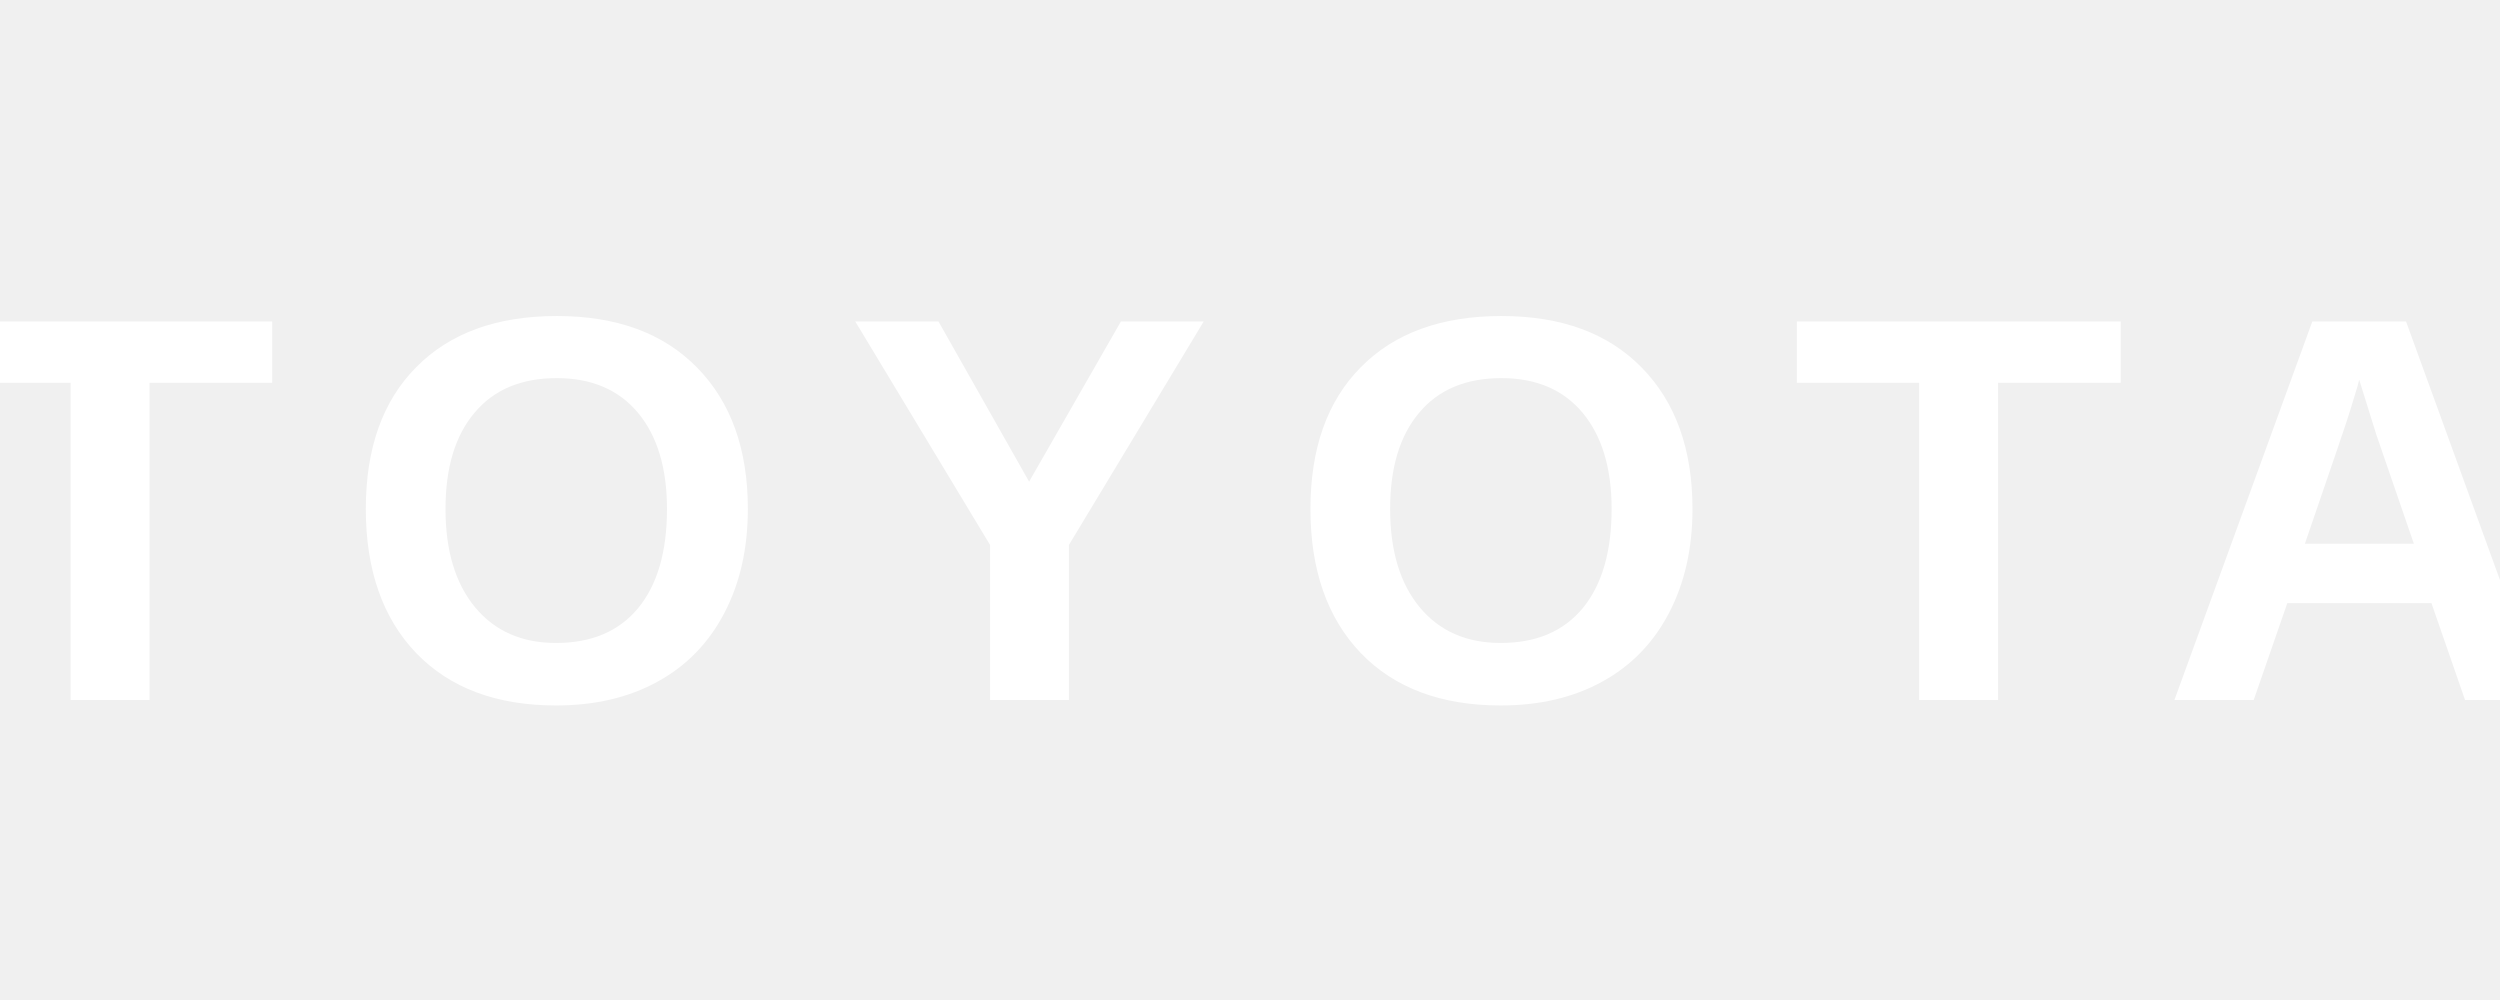
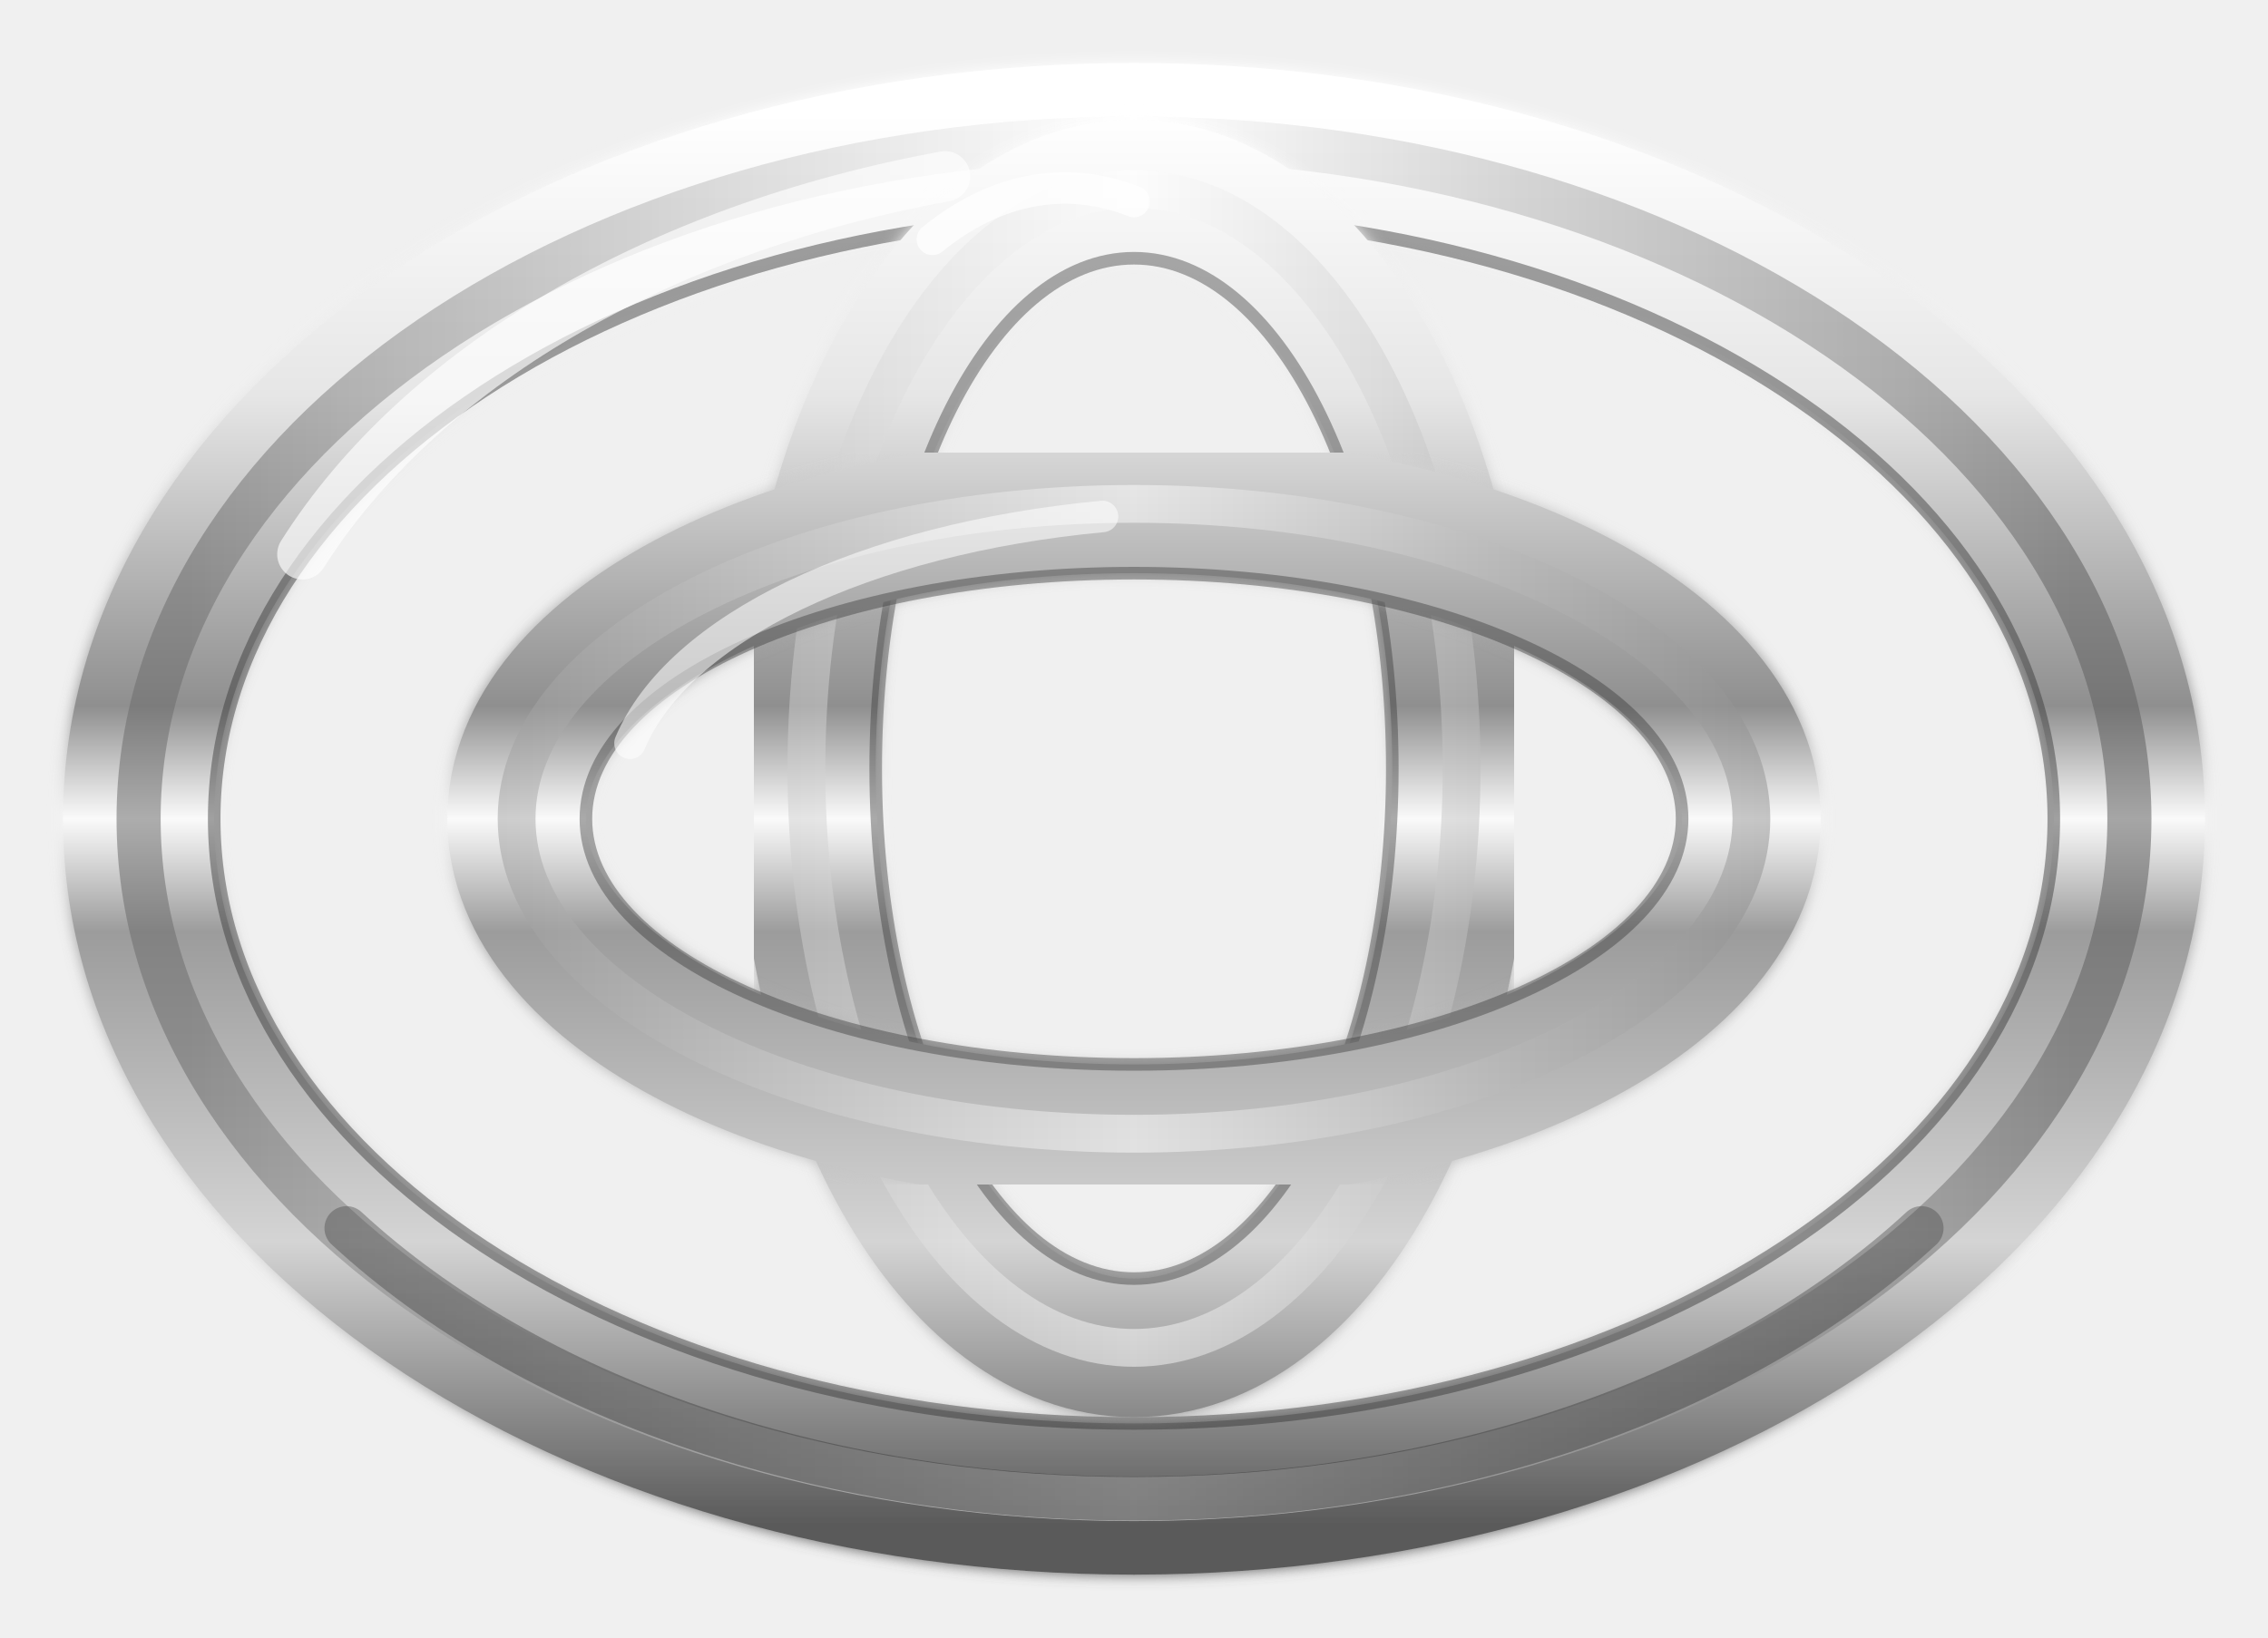
- <svg xmlns="http://www.w3.org/2000/svg" viewBox="0 0 100 40" fill="white">
-   <text x="50" y="28" font-family="Arial,sans-serif" font-size="22" font-weight="bold" text-anchor="middle" letter-spacing="3">TOYOTA</text>
+ <svg xmlns="http://www.w3.org/2000/svg" viewBox="0 0 360 260" fill="none">
+   <defs>
+     <linearGradient id="c1" x1="180" y1="18" x2="180" y2="242" gradientUnits="userSpaceOnUse">
+       <stop offset="0%" stop-color="#ffffff" />
+       <stop offset="20%" stop-color="#e6e6e6" />
+       <stop offset="42%" stop-color="#8f8f8f" />
+       <stop offset="50%" stop-color="#fafafa" />
+       <stop offset="58%" stop-color="#9c9c9c" />
+       <stop offset="80%" stop-color="#d4d4d4" />
+       <stop offset="100%" stop-color="#5a5a5a" />
+     </linearGradient>
+     <linearGradient id="c2" x1="30" y1="130" x2="330" y2="130" gradientUnits="userSpaceOnUse">
+       <stop offset="0%" stop-color="#6e6e6e" />
+       <stop offset="30%" stop-color="#c8c8c8" />
+       <stop offset="50%" stop-color="#ffffff" />
+       <stop offset="70%" stop-color="#b8b8b8" />
+       <stop offset="100%" stop-color="#606060" />
+     </linearGradient>
+     <linearGradient id="c3" x1="180" y1="30" x2="180" y2="230" gradientUnits="userSpaceOnUse">
+       <stop offset="0%" stop-color="#3f3f3f" />
+       <stop offset="45%" stop-color="#7a7a7a" />
+       <stop offset="100%" stop-color="#2c2c2c" />
+     </linearGradient>
+     <filter id="g" x="-8%" y="-8%" width="116%" height="116%">
+       <feGaussianBlur stdDeviation="1.1" result="b" />
+       <feMerge>
+         <feMergeNode in="b" />
+         <feMergeNode in="SourceGraphic" />
+       </feMerge>
+     </filter>
+   </defs>
+   <ellipse cx="180" cy="130" rx="158" ry="108" stroke="url(#c1)" stroke-width="24" fill="none" filter="url(#g)" />
+   <ellipse cx="180" cy="130" rx="158" ry="108" stroke="url(#c2)" stroke-width="7" fill="none" opacity="0.55" />
+   <ellipse cx="180" cy="130" rx="146" ry="96" stroke="#333" stroke-width="2" fill="none" opacity="0.45" />
+   <ellipse cx="180" cy="122" rx="52" ry="92" stroke="url(#c1)" stroke-width="22" fill="none" filter="url(#g)" />
+   <ellipse cx="180" cy="122" rx="52" ry="92" stroke="url(#c2)" stroke-width="6" fill="none" opacity="0.5" />
+   <ellipse cx="180" cy="122" rx="41" ry="81" stroke="#333" stroke-width="2" fill="none" opacity="0.4" />
+   <ellipse cx="180" cy="130" rx="98" ry="50" stroke="url(#c1)" stroke-width="22" fill="none" filter="url(#g)" />
+   <ellipse cx="180" cy="130" rx="98" ry="50" stroke="url(#c2)" stroke-width="6" fill="none" opacity="0.5" />
+   <ellipse cx="180" cy="130" rx="87" ry="39" stroke="#333" stroke-width="2" fill="none" opacity="0.4" />
+   <path d="M48 88 A155 105 0 0 1 150 28" stroke="rgba(255,255,255,0.65)" stroke-width="8" fill="none" stroke-linecap="round" />
+   <path d="M148 38 A50 88 0 0 1 180 32" stroke="rgba(255,255,255,0.75)" stroke-width="5" fill="none" stroke-linecap="round" />
+   <path d="M100 118 A95 46 0 0 1 175 82" stroke="rgba(255,255,255,0.55)" stroke-width="5" fill="none" stroke-linecap="round" />
+   <path d="M55 195 A155 105 0 0 0 305 195" stroke="url(#c3)" stroke-width="7" fill="none" stroke-linecap="round" opacity="0.4" />
</svg>
